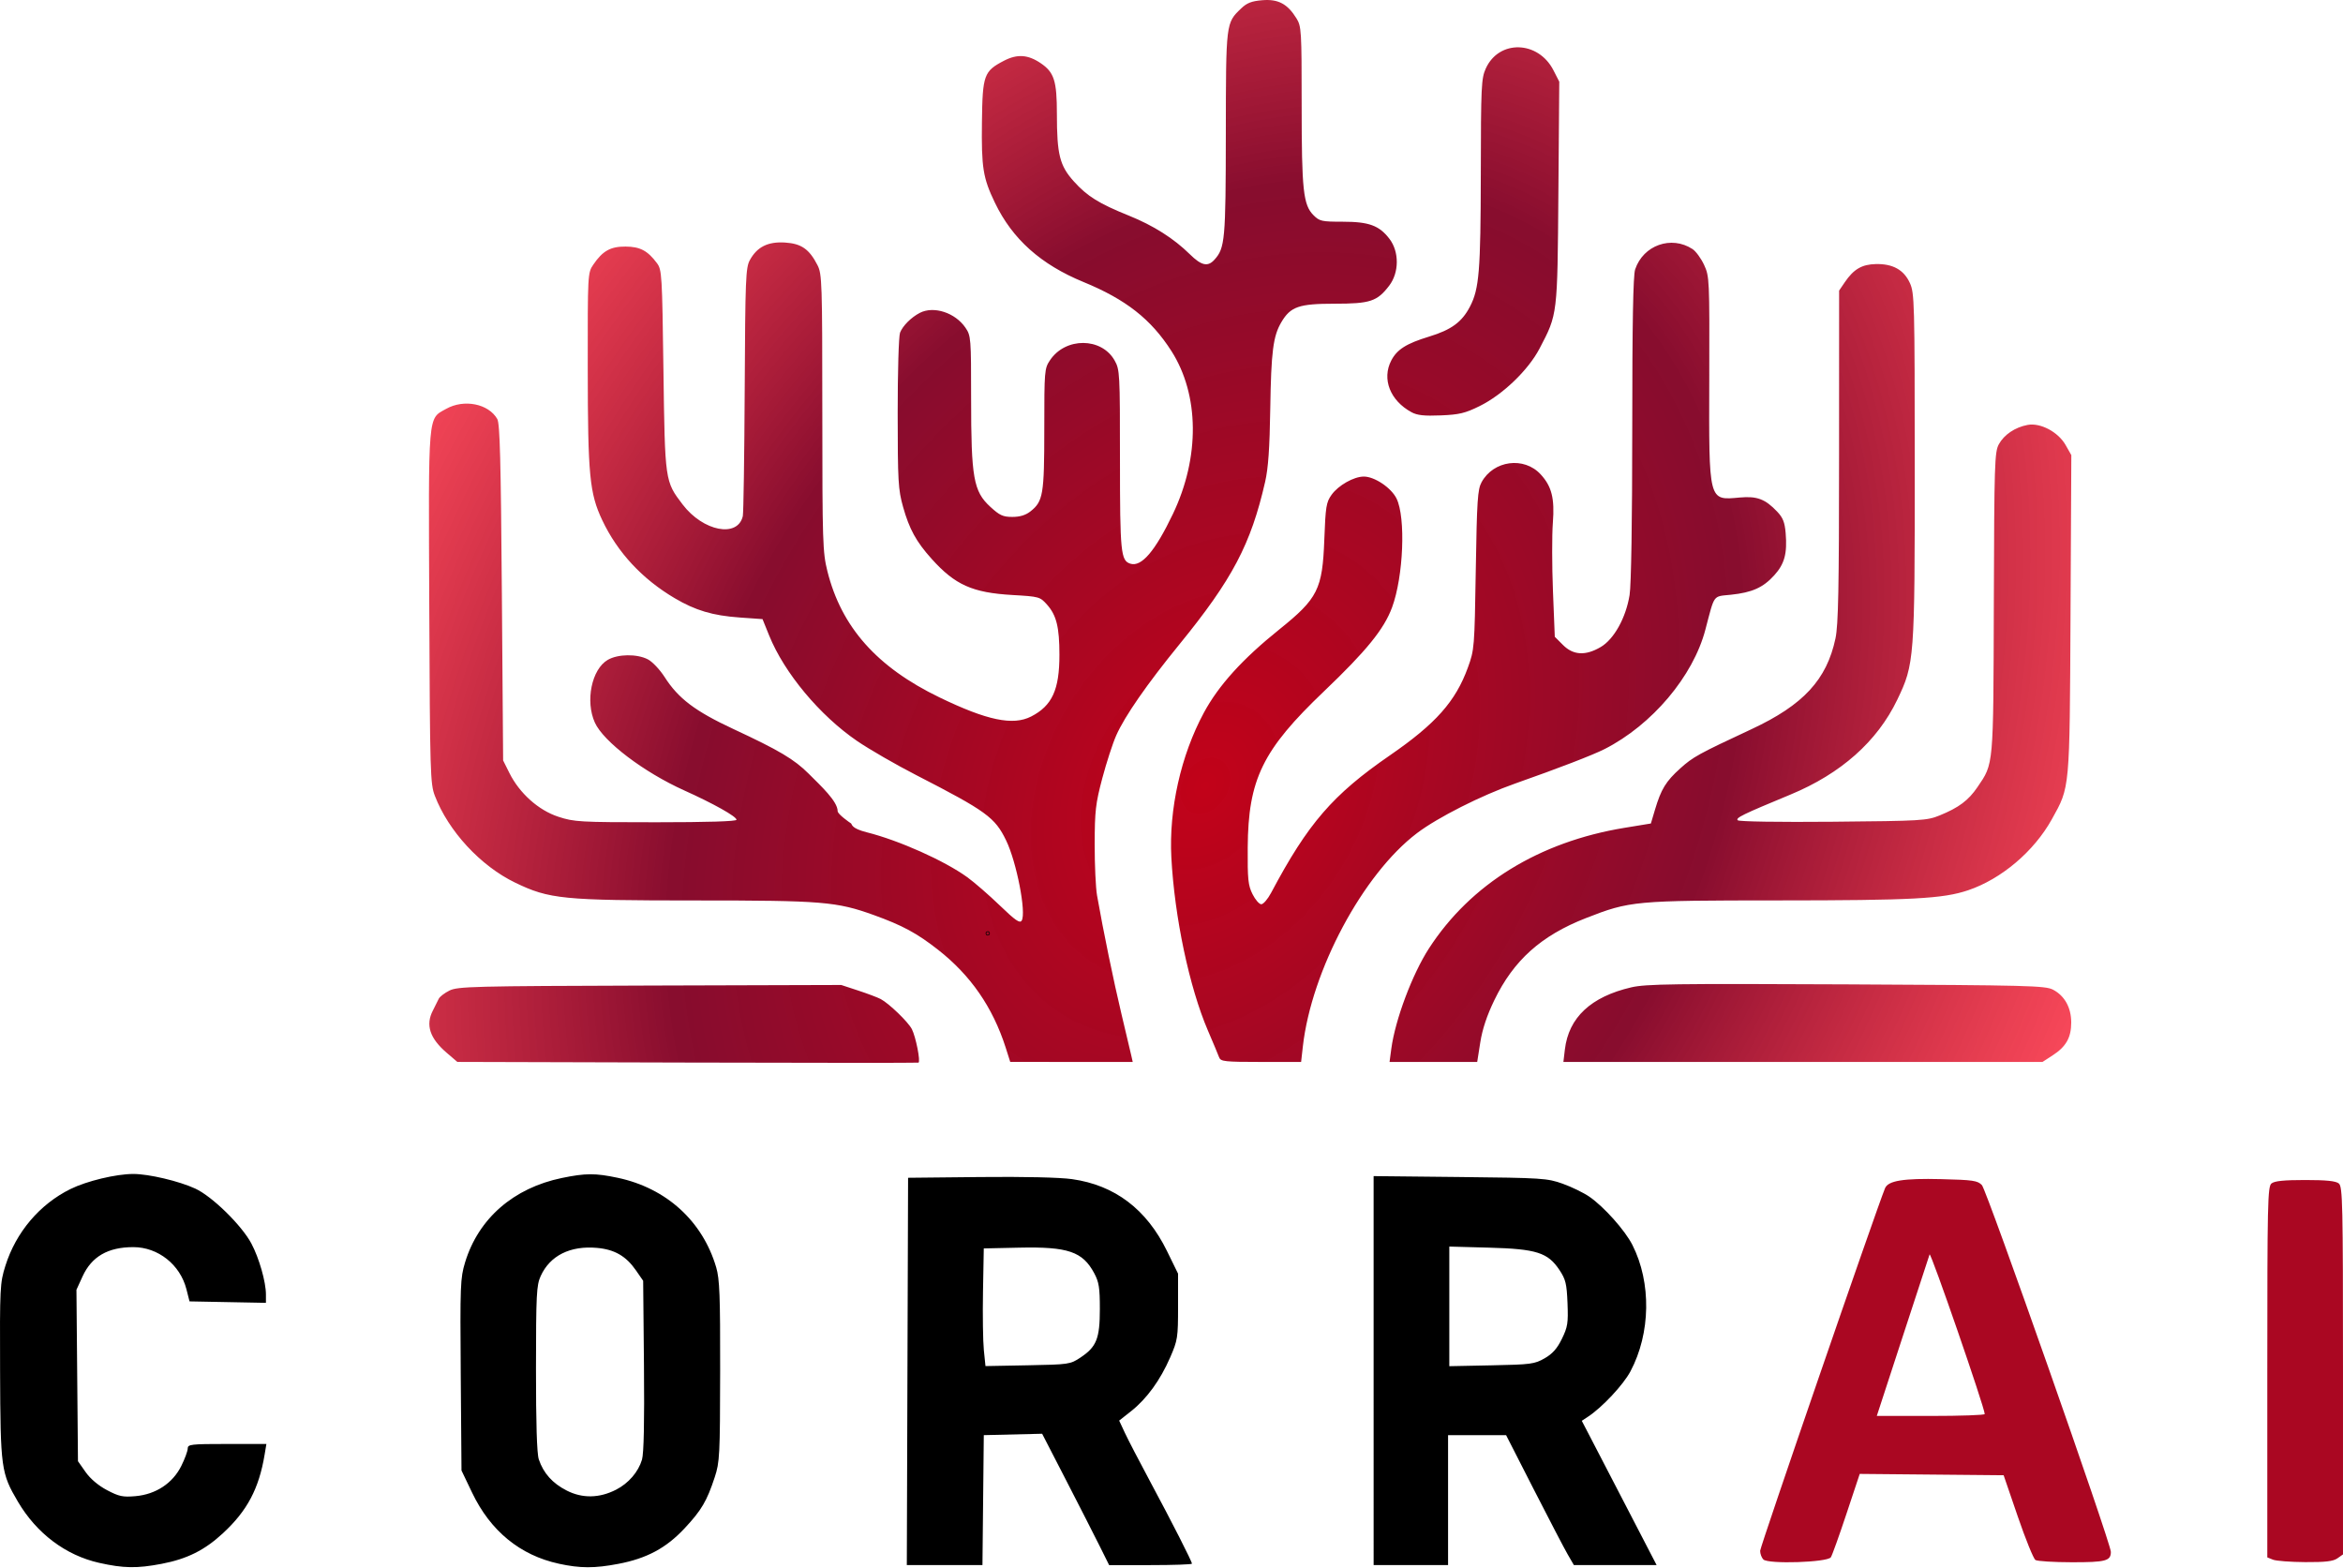
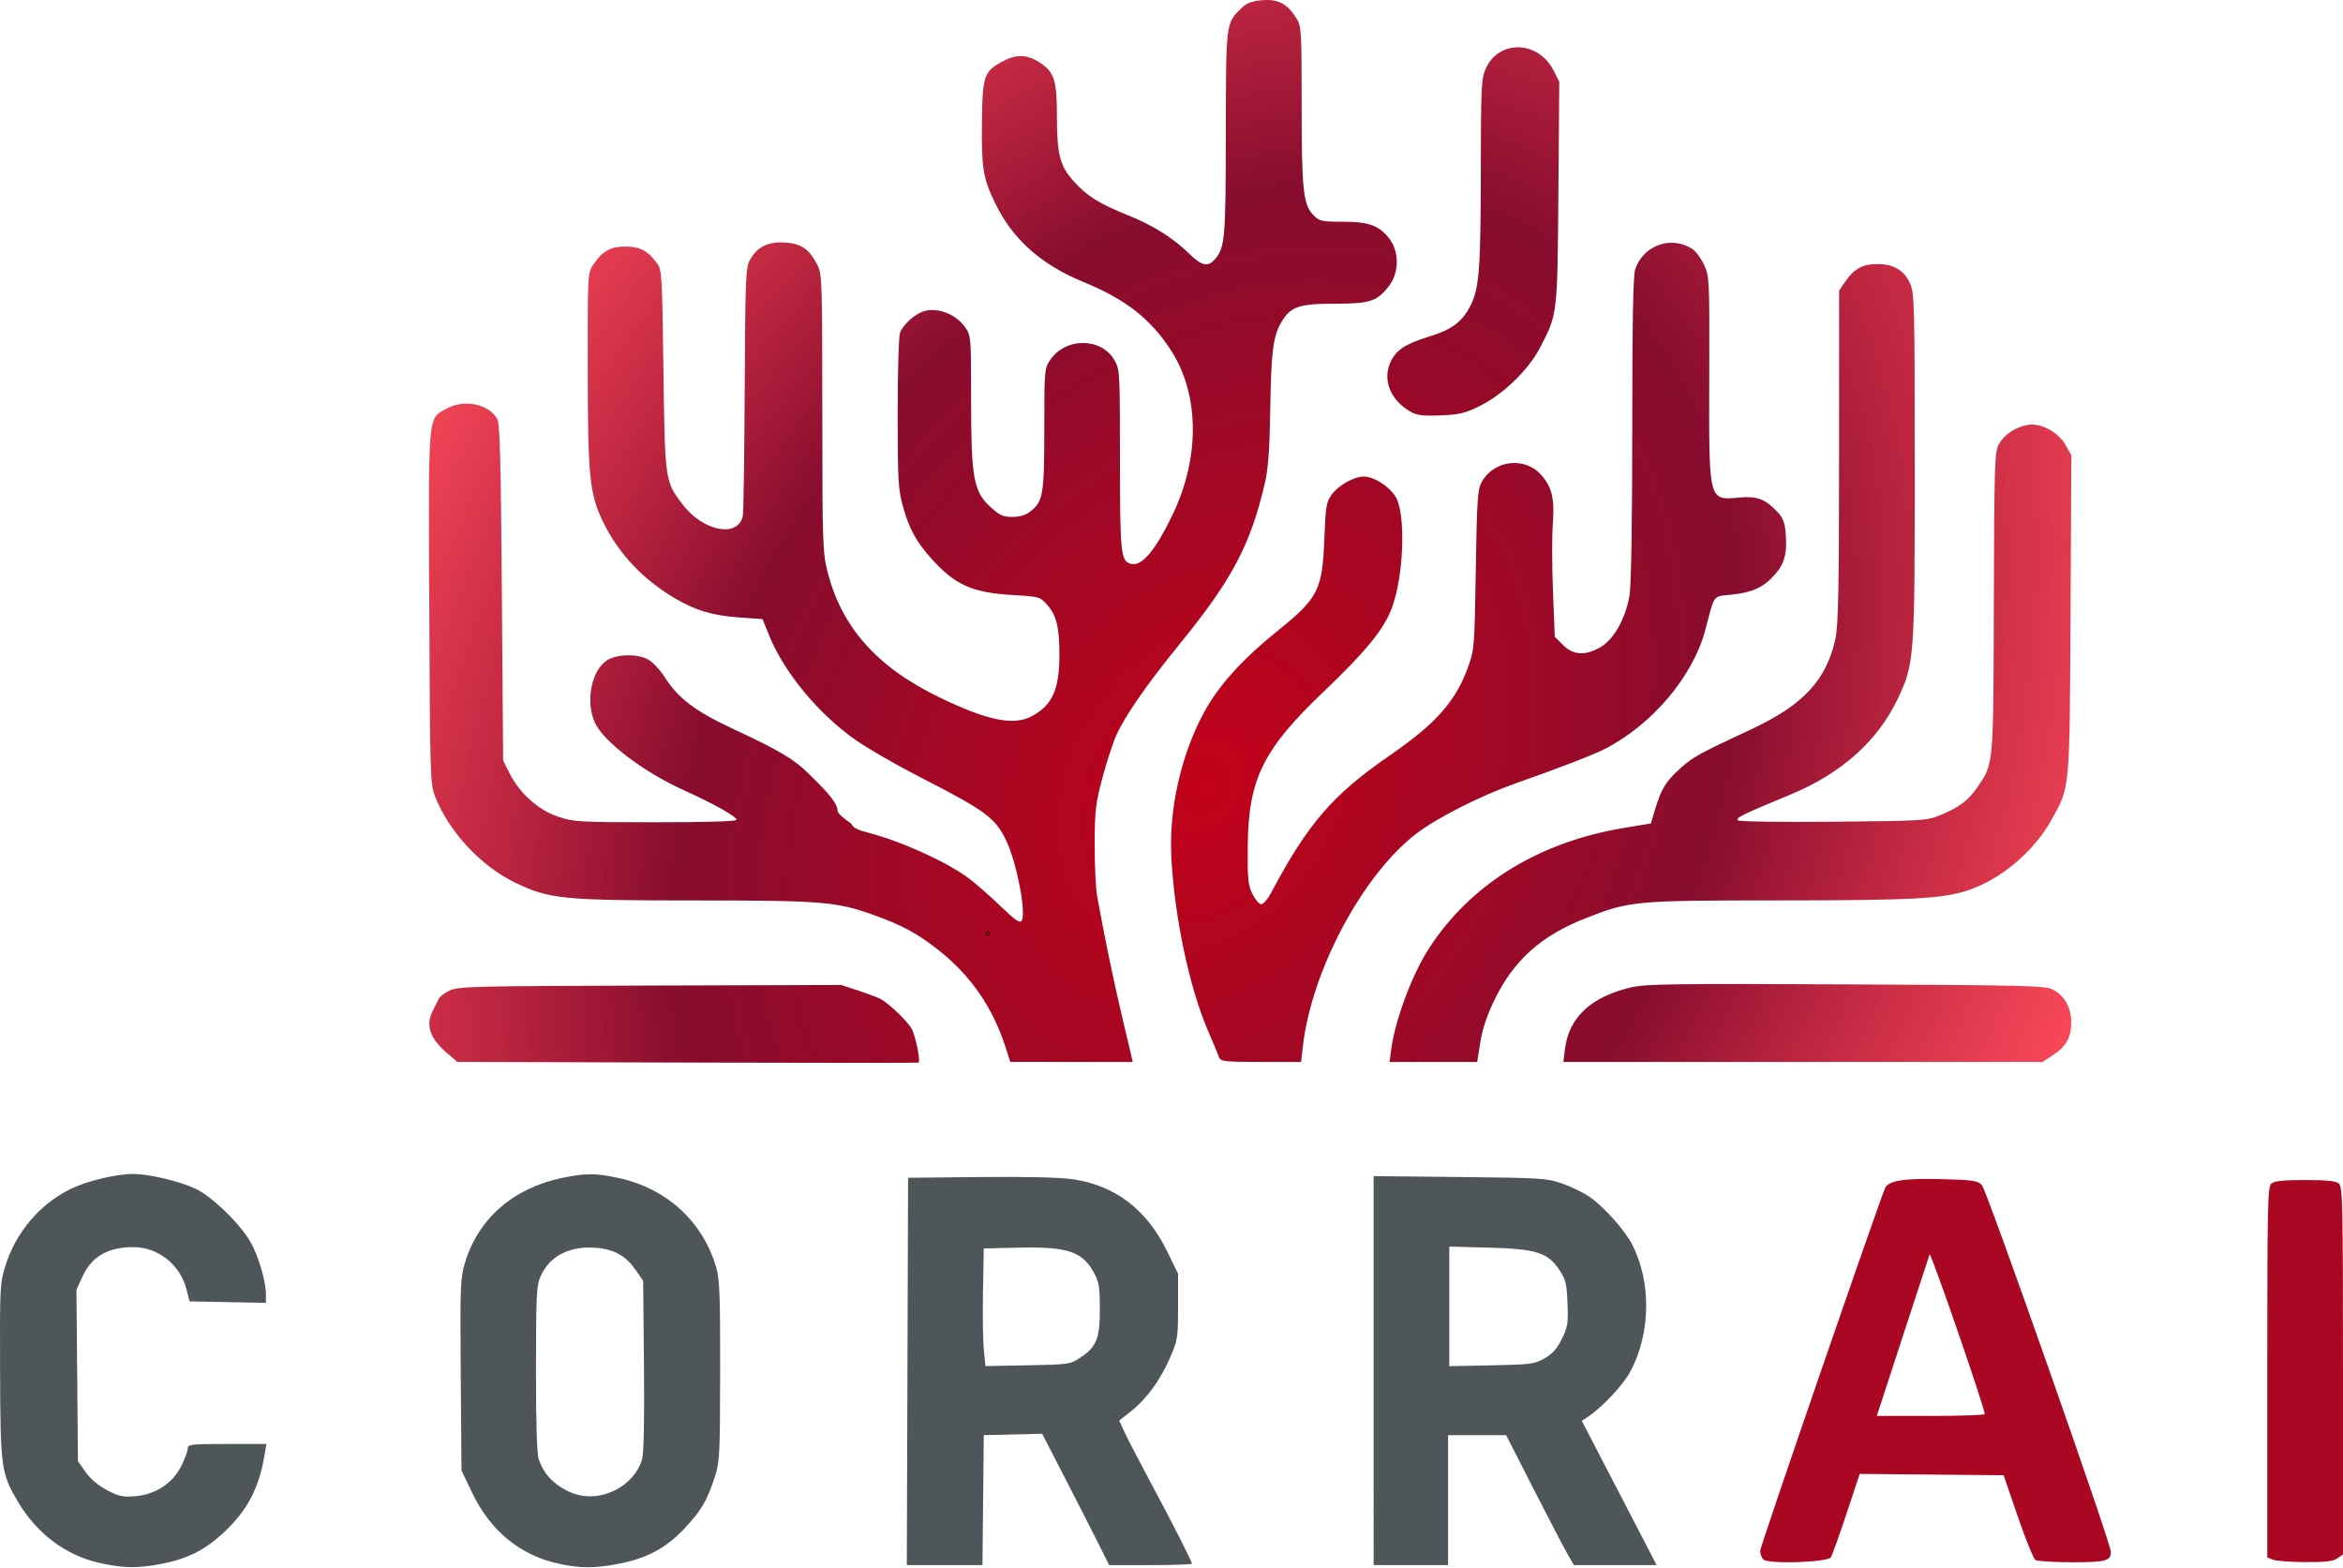
<svg xmlns="http://www.w3.org/2000/svg" xmlns:xlink="http://www.w3.org/1999/xlink" width="157.246mm" height="105.176mm" viewBox="0 0 157.246 105.176" version="1.1" id="svg1" xml:space="preserve">
  <defs id="defs1">
    <linearGradient id="linearGradient25">
      <stop style="stop-color:#c20219;stop-opacity:1;" offset="0" id="stop26" />
      <stop style="stop-color:#820225;stop-opacity:0.958;" offset="0.535" id="stop28" />
      <stop style="stop-color:#fa0219;stop-opacity:0.709;" offset="1" id="stop27" />
    </linearGradient>
    <linearGradient id="linearGradient15">
      <stop style="stop-color:#a90009;stop-opacity:0;" offset="0.205" id="stop18" />
      <stop style="stop-color:#9b0009;stop-opacity:1;" offset="0.599" id="stop19" />
    </linearGradient>
    <linearGradient id="linearGradient15-1">
      <stop style="stop-color:#690009;stop-opacity:0;" offset="0.077" id="stop17" />
      <stop style="stop-color:#7d0009;stop-opacity:0.408;" offset="0.282" id="stop20" />
      <stop style="stop-color:#9b0009;stop-opacity:1;" offset="0.58" id="stop16" />
    </linearGradient>
    <radialGradient xlink:href="#linearGradient25" id="radialGradient28" gradientUnits="userSpaceOnUse" gradientTransform="matrix(0.5321266,-0.8466648,0.6406207,0.4026284,-51.11683,184.3214)" cx="112.147" cy="153.386" fx="112.147" fy="153.386" r="80.468" />
  </defs>
  <g id="layer1" transform="translate(-25.93059,-98.39375)">
-     <g id="g31">
-       <path d="m 144.272,203.047 c -0.116,-0.118 -0.212,-0.379 -0.212,-0.579 0,-0.277 7.779,-22.862 8.381,-24.331 0.208,-0.508 1.233,-0.674 3.774,-0.611 2.132,0.053 2.435,0.097 2.726,0.398 0.323,0.335 8.656,24.03 8.656,24.615 0,0.609 -0.344,0.7 -2.616,0.698 -1.215,-0.001 -2.316,-0.07 -2.446,-0.152 -0.13,-0.082 -0.663,-1.395 -1.185,-2.918 l -0.949,-2.769 -4.829,-0.045 -4.829,-0.045 -0.888,2.67 c -0.488,1.468 -0.96,2.784 -1.049,2.924 -0.219,0.345 -4.211,0.475 -4.534,0.147 z m 14.859,-9.757 c 0,-0.416 -3.628,-10.918 -3.7,-10.71 -0.048,0.14 -0.865,2.635 -1.815,5.546 l -1.728,5.292 h 3.622 c 1.992,0 3.622,-0.057 3.622,-0.127 z m 19.346,9.774 -0.381,-0.153 v -12.431 c 0,-11.362 0.024,-12.451 0.28,-12.663 0.202,-0.168 0.831,-0.232 2.26,-0.232 1.429,0 2.058,0.065 2.26,0.232 0.256,0.212 0.28,1.302 0.28,12.563 v 12.331 l -0.376,0.264 c -0.286,0.2 -0.806,0.261 -2.159,0.253 -0.98,-0.006 -1.954,-0.08 -2.164,-0.164 z" style="fill:#aa0722;fill-opacity:1;fill-rule:evenodd" id="path1-1" />
-       <path d="m 32.582,203.276 c -2.241,-0.504 -4.193,-1.973 -5.445,-4.097 -1.135,-1.925 -1.176,-2.228 -1.201,-8.778 -0.021,-5.624 -0.007,-5.902 0.357,-7.061 0.708,-2.251 2.301,-4.13 4.362,-5.147 1.103,-0.544 3.062,-1.014 4.224,-1.014 1.041,0 3.069,0.479 4.158,0.982 1.135,0.524 3.113,2.461 3.765,3.687 0.518,0.973 0.976,2.578 0.976,3.416 v 0.564 l -2.564,-0.049 -2.564,-0.049 -0.206,-0.811 c -0.419,-1.653 -1.903,-2.83 -3.567,-2.83 -1.702,0 -2.795,0.631 -3.406,1.966 l -0.41,0.896 0.051,5.752 0.051,5.752 0.511,0.727 c 0.321,0.456 0.857,0.909 1.439,1.216 0.803,0.423 1.06,0.478 1.905,0.404 1.369,-0.119 2.499,-0.863 3.078,-2.024 0.238,-0.478 0.433,-1.006 0.433,-1.174 0,-0.281 0.209,-0.305 2.64,-0.305 h 2.64 l -0.12,0.72 c -0.38,2.28 -1.165,3.761 -2.79,5.266 -1.237,1.145 -2.409,1.73 -4.122,2.058 -1.654,0.316 -2.555,0.302 -4.195,-0.067 z m 30.85,0.057 c -2.595,-0.563 -4.587,-2.195 -5.816,-4.765 l -0.713,-1.49 -0.05,-6.421 c -0.047,-6.03 -0.029,-6.489 0.29,-7.542 0.894,-2.942 3.247,-4.995 6.495,-5.666 1.591,-0.329 2.25,-0.331 3.749,-0.013 3.263,0.691 5.695,2.903 6.61,6.011 0.231,0.784 0.273,1.884 0.265,6.967 -0.008,5.648 -0.031,6.104 -0.362,7.111 -0.528,1.607 -0.892,2.225 -2.03,3.441 -1.235,1.32 -2.533,2.016 -4.442,2.379 -1.601,0.305 -2.553,0.303 -3.997,-0.011 z m 3.842,-4.964 c 0.838,-0.427 1.499,-1.194 1.743,-2.019 0.123,-0.416 0.167,-2.541 0.132,-6.315 l -0.054,-5.688 -0.489,-0.706 c -0.659,-0.95 -1.433,-1.396 -2.605,-1.501 -1.802,-0.162 -3.159,0.516 -3.784,1.891 -0.281,0.619 -0.311,1.215 -0.315,6.205 -0.002,3.686 0.06,5.712 0.189,6.096 0.311,0.929 0.921,1.61 1.877,2.095 1.052,0.534 2.185,0.514 3.306,-0.058 z m 19.558,-7.938 0.043,-12.996 4.826,-0.05 c 2.955,-0.031 5.351,0.024 6.181,0.141 2.866,0.404 4.997,2.018 6.368,4.823 l 0.744,1.521 v 2.201 c 0,2.095 -0.026,2.26 -0.531,3.423 -0.663,1.525 -1.571,2.774 -2.616,3.6 l -0.806,0.637 0.386,0.827 c 0.212,0.455 0.979,1.931 1.704,3.282 1.456,2.713 2.795,5.344 2.795,5.492 0,0.053 -1.251,0.096 -2.779,0.096 h -2.779 l -0.653,-1.312 c -0.359,-0.722 -1.371,-2.705 -2.248,-4.408 l -1.595,-3.095 -1.958,0.047 -1.958,0.047 -0.045,4.36 -0.045,4.36 h -2.538 -2.538 z m 11.609,-0.931 c 1.082,-0.717 1.304,-1.272 1.304,-3.26 0,-1.427 -0.059,-1.804 -0.377,-2.399 -0.778,-1.454 -1.759,-1.789 -5.042,-1.717 l -2.371,0.052 -0.052,2.879 c -0.029,1.583 -0.003,3.36 0.057,3.948 l 0.109,1.069 2.835,-0.053 c 2.766,-0.052 2.852,-0.065 3.537,-0.518 z m 19.677,0.875 v -13.052 l 5.8,0.061 c 5.526,0.059 5.851,0.08 6.886,0.448 0.598,0.213 1.405,0.606 1.795,0.874 0.979,0.674 2.389,2.254 2.887,3.236 1.281,2.527 1.229,5.925 -0.13,8.482 -0.482,0.907 -1.889,2.412 -2.844,3.042 l -0.423,0.279 0.558,1.073 c 0.307,0.59 1.437,2.768 2.511,4.841 l 1.953,3.768 h -2.776 -2.776 l -0.412,-0.711 c -0.227,-0.391 -1.25,-2.353 -2.275,-4.36 l -1.863,-3.65 h -1.947 -1.947 v 4.36 4.36 l -2.498,-6e-5 -2.498,-7e-5 z m 11.476,-0.824 c 0.531,-0.304 0.84,-0.652 1.16,-1.307 0.389,-0.796 0.43,-1.055 0.377,-2.392 -0.052,-1.307 -0.121,-1.593 -0.537,-2.222 -0.779,-1.177 -1.541,-1.42 -4.729,-1.506 l -2.667,-0.073 v 4.014 4.014 l 2.836,-0.057 c 2.644,-0.053 2.885,-0.085 3.56,-0.471 z" style="fill:#000000;fill-opacity:1;fill-rule:evenodd" id="path1" />
-       <path d="m 72.046,169.702 -15.422,-0.043 -0.709,-0.607 c -1.142,-0.977 -1.436,-1.873 -0.933,-2.839 0.152,-0.293 0.328,-0.646 0.391,-0.786 0.063,-0.14 0.386,-0.389 0.717,-0.554 0.558,-0.278 1.537,-0.303 13.45,-0.339 l 12.848,-0.038 1.145,0.376 c 0.63,0.207 1.307,0.463 1.506,0.569 0.565,0.302 1.838,1.531 2.089,2.016 0.265,0.513 0.597,2.194 0.444,2.25 -0.058,0.021 -7.045,0.019 -15.527,-0.005 z m 21.375,-1.016 c -0.87,-2.705 -2.352,-4.846 -4.54,-6.558 -1.416,-1.108 -2.376,-1.627 -4.291,-2.319 -2.51,-0.907 -3.454,-0.985 -11.938,-0.985 -8.958,0 -9.854,-0.088 -12.148,-1.196 -2.323,-1.122 -4.481,-3.457 -5.39,-5.831 -0.306,-0.8 -0.327,-1.499 -0.374,-12.663 -0.055,-13.21 -0.107,-12.605 1.134,-13.302 1.197,-0.673 2.845,-0.345 3.431,0.683 0.175,0.307 0.24,2.785 0.307,11.651 l 0.085,11.261 0.423,0.847 c 0.681,1.361 1.948,2.494 3.28,2.931 1.067,0.35 1.43,0.371 6.545,0.371 3.466,0 5.415,-0.06 5.415,-0.168 0,-0.219 -1.543,-1.084 -3.519,-1.974 -2.704,-1.218 -5.408,-3.27 -5.986,-4.543 -0.656,-1.445 -0.216,-3.588 0.865,-4.214 0.683,-0.396 1.961,-0.412 2.691,-0.034 0.3,0.155 0.805,0.688 1.123,1.185 0.925,1.446 2.049,2.295 4.624,3.494 3.062,1.425 4.078,2.029 5.042,2.992 0.82,0.82 1.945,1.854 1.948,2.516 9.2e-4,0.205 0.812,0.77 0.895,0.821 0.085,0.052 -0.037,0.322 1.065,0.6 2.162,0.544 5.201,1.902 6.736,3.01 0.471,0.34 1.451,1.191 2.178,1.891 1.056,1.017 1.353,1.223 1.477,1.023 0.321,-0.515 -0.34,-3.925 -1.043,-5.377 -0.75,-1.549 -1.324,-1.966 -6.038,-4.388 -1.37,-0.704 -3.153,-1.733 -3.963,-2.287 -2.507,-1.714 -4.887,-4.569 -5.903,-7.079 l -0.446,-1.101 -1.538,-0.109 c -1.808,-0.129 -2.96,-0.471 -4.356,-1.295 -2.182,-1.288 -3.84,-3.073 -4.863,-5.236 -0.851,-1.801 -0.967,-3.004 -0.973,-10.141 -0.006,-6.417 -0.004,-6.455 0.375,-7.012 0.627,-0.922 1.157,-1.217 2.168,-1.209 0.968,0.007 1.476,0.275 2.097,1.107 0.335,0.448 0.353,0.739 0.44,7.186 0.101,7.466 0.1,7.458 1.289,9.017 1.377,1.806 3.697,2.254 4.038,0.78 0.047,-0.203 0.104,-4.027 0.127,-8.497 0.038,-7.457 0.067,-8.174 0.346,-8.686 0.484,-0.886 1.214,-1.25 2.36,-1.177 1.096,0.07 1.626,0.439 2.178,1.516 0.305,0.595 0.322,1.122 0.325,9.906 0.002,8.699 0.024,9.362 0.34,10.632 0.936,3.754 3.327,6.445 7.531,8.475 3.196,1.544 4.925,1.903 6.145,1.278 1.407,-0.722 1.899,-1.795 1.897,-4.144 -0.001,-1.855 -0.2,-2.656 -0.837,-3.368 -0.466,-0.522 -0.523,-0.538 -2.318,-0.641 -2.683,-0.155 -3.848,-0.676 -5.42,-2.424 -1.035,-1.151 -1.5,-1.997 -1.92,-3.494 -0.325,-1.158 -0.357,-1.709 -0.36,-6.268 -0.002,-2.789 0.068,-5.184 0.158,-5.419 0.177,-0.459 0.749,-1.031 1.33,-1.331 0.932,-0.48 2.372,-0.012 3.059,0.995 0.37,0.542 0.381,0.68 0.381,4.775 0,5.296 0.161,6.207 1.277,7.236 0.637,0.587 0.857,0.689 1.49,0.689 0.506,0 0.892,-0.117 1.21,-0.367 0.857,-0.674 0.934,-1.126 0.934,-5.529 0,-3.923 0.011,-4.062 0.384,-4.62 1.038,-1.554 3.46,-1.542 4.338,0.021 0.345,0.613 0.357,0.845 0.357,6.658 0,6.228 0.054,6.772 0.697,6.976 0.744,0.236 1.662,-0.836 2.857,-3.338 1.819,-3.807 1.778,-7.995 -0.105,-10.939 -1.363,-2.13 -3.054,-3.458 -5.886,-4.621 -2.875,-1.18 -4.78,-2.883 -5.954,-5.323 -0.804,-1.67 -0.912,-2.346 -0.872,-5.449 0.04,-3.133 0.131,-3.383 1.484,-4.086 0.887,-0.461 1.61,-0.411 2.466,0.172 0.899,0.612 1.08,1.183 1.08,3.411 0,2.71 0.189,3.463 1.134,4.513 0.902,1.003 1.684,1.49 3.703,2.304 1.64,0.661 3.01,1.53 4.082,2.587 0.779,0.768 1.207,0.864 1.654,0.369 0.709,-0.783 0.757,-1.314 0.765,-8.452 0.008,-7.477 0.002,-7.429 1.028,-8.411 0.386,-0.37 0.701,-0.493 1.42,-0.552 1.064,-0.088 1.69,0.244 2.29,1.214 0.335,0.542 0.351,0.803 0.351,5.831 0,5.71 0.106,6.695 0.797,7.385 0.402,0.402 0.549,0.435 1.953,0.435 1.769,0 2.458,0.253 3.145,1.154 0.66,0.865 0.652,2.257 -0.018,3.135 -0.809,1.06 -1.274,1.214 -3.674,1.214 -2.389,0 -2.949,0.195 -3.566,1.24 -0.552,0.935 -0.685,1.97 -0.744,5.8 -0.041,2.658 -0.135,4 -0.344,4.912 -0.959,4.196 -2.199,6.547 -5.753,10.908 -2.185,2.681 -3.671,4.822 -4.243,6.116 -0.236,0.534 -0.656,1.827 -0.934,2.875 -0.449,1.696 -0.505,2.179 -0.51,4.415 -0.003,1.381 0.068,2.931 0.158,3.443 0.424,2.409 1.107,5.726 1.639,7.959 0.322,1.35 0.624,2.627 0.671,2.836 l 0.085,0.381 -4.11,-0.001 -4.11,-0.001 z m 14.334,0.679 c -0.059,-0.163 -0.4,-0.977 -0.757,-1.809 -1.247,-2.903 -2.24,-7.599 -2.454,-11.611 -0.173,-3.238 0.638,-6.855 2.177,-9.712 0.992,-1.842 2.587,-3.604 5.066,-5.596 2.59,-2.081 2.898,-2.696 3.022,-6.027 0.083,-2.22 0.13,-2.508 0.487,-3.01 0.453,-0.635 1.495,-1.224 2.165,-1.224 0.721,0 1.843,0.754 2.196,1.476 0.626,1.281 0.464,5.231 -0.3,7.303 -0.537,1.458 -1.721,2.917 -4.57,5.634 -4.124,3.932 -5.087,5.903 -5.118,10.479 -0.015,2.138 0.027,2.543 0.322,3.133 0.186,0.373 0.451,0.677 0.589,0.677 0.138,0 0.433,-0.343 0.656,-0.762 2.481,-4.67 4.138,-6.587 7.984,-9.237 3.066,-2.112 4.398,-3.612 5.224,-5.882 0.436,-1.198 0.446,-1.328 0.531,-6.556 0.076,-4.679 0.124,-5.401 0.387,-5.883 0.803,-1.47 2.85,-1.743 3.968,-0.529 0.742,0.806 0.945,1.614 0.818,3.246 -0.064,0.823 -0.061,2.882 0.006,4.575 l 0.123,3.078 0.551,0.551 c 0.692,0.692 1.509,0.736 2.531,0.137 0.892,-0.523 1.69,-1.958 1.938,-3.487 0.11,-0.676 0.178,-4.959 0.179,-11.187 9e-4,-7.08 0.059,-10.264 0.194,-10.668 0.544,-1.627 2.43,-2.296 3.851,-1.365 0.224,0.147 0.573,0.624 0.776,1.061 0.36,0.776 0.367,0.948 0.348,7.627 -0.025,8.328 -0.064,8.176 2.048,7.985 1.156,-0.105 1.706,0.102 2.508,0.946 0.389,0.409 0.51,0.716 0.571,1.447 0.113,1.366 -0.075,2.063 -0.764,2.825 -0.746,0.826 -1.487,1.158 -2.912,1.307 -1.227,0.128 -1.075,-0.08 -1.713,2.346 -0.822,3.128 -3.579,6.393 -6.764,8.011 -0.785,0.399 -3.094,1.289 -5.995,2.31 -2.289,0.806 -5.204,2.279 -6.595,3.333 -3.621,2.744 -7.083,9.213 -7.66,14.317 l -0.117,1.037 h -2.693 c -2.411,0 -2.704,-0.031 -2.8,-0.296 z m 11.551,-0.593 c 0.262,-1.948 1.41,-5.006 2.527,-6.731 2.797,-4.32 7.39,-7.152 13.124,-8.092 l 1.769,-0.29 0.277,-0.931 c 0.41,-1.375 0.732,-1.902 1.696,-2.768 0.858,-0.772 1.214,-0.967 4.781,-2.631 3.476,-1.621 5.048,-3.32 5.635,-6.091 0.191,-0.901 0.239,-3.335 0.241,-12.234 l 0.003,-11.109 0.381,-0.56 c 0.597,-0.878 1.146,-1.199 2.084,-1.22 1.142,-0.025 1.883,0.388 2.286,1.275 0.306,0.673 0.322,1.278 0.325,12.247 0.004,13.017 -0.018,13.315 -1.177,15.724 -1.344,2.793 -3.779,4.955 -7.159,6.355 -3.223,1.335 -3.702,1.568 -3.543,1.727 0.089,0.089 2.785,0.13 6.4,0.098 5.956,-0.054 6.288,-0.074 7.153,-0.425 1.281,-0.521 1.931,-1.008 2.536,-1.899 1.094,-1.611 1.065,-1.291 1.098,-12.374 0.028,-9.346 0.052,-10.116 0.335,-10.633 0.352,-0.645 1.091,-1.143 1.932,-1.3 0.857,-0.161 2.052,0.472 2.55,1.35 l 0.384,0.677 -0.054,10.668 c -0.06,11.891 -0.031,11.569 -1.259,13.779 -1.195,2.15 -3.386,4.005 -5.618,4.757 -1.686,0.568 -3.731,0.677 -12.744,0.68 -9.655,0.003 -9.944,0.03 -12.908,1.189 -2.999,1.173 -4.846,2.828 -6.14,5.503 -0.5,1.034 -0.804,1.946 -0.944,2.836 l -0.207,1.312 h -2.941 -2.941 z m 11.648,0.054 c 0.254,-2.145 1.749,-3.543 4.46,-4.172 0.98,-0.227 2.879,-0.253 14.437,-0.199 12.229,0.058 13.354,0.087 13.866,0.357 0.779,0.41 1.219,1.203 1.22,2.199 7.8e-4,1.011 -0.343,1.622 -1.242,2.205 l -0.688,0.446 H 146.931 130.855 Z m -10.296,-42.771 c -1.431,-0.776 -1.999,-2.224 -1.358,-3.462 0.387,-0.748 1.012,-1.143 2.548,-1.612 1.489,-0.454 2.198,-0.975 2.737,-2.011 0.619,-1.188 0.717,-2.387 0.727,-8.914 0.009,-5.888 0.033,-6.402 0.335,-7.066 0.885,-1.951 3.52,-1.878 4.543,0.125 l 0.388,0.761 -0.059,7.451 c -0.065,8.264 -0.049,8.133 -1.263,10.455 -0.762,1.457 -2.477,3.103 -4.031,3.868 -0.966,0.476 -1.36,0.57 -2.599,0.621 -1.116,0.046 -1.581,-0.004 -1.968,-0.215 z" style="fill:url(#radialGradient28);fill-opacity:1;fill-rule:evenodd" id="path1-3" />
-       <circle id="path31" style="fill:#a70622;fill-opacity:1;stroke:#000000;stroke-width:0.265" cx="92.221" cy="161.033" r="0.013" />
-     </g>
+     <path d="m 144.272,203.047 c -0.116,-0.118 -0.212,-0.379 -0.212,-0.579 0,-0.277 7.779,-22.862 8.381,-24.331 0.208,-0.508 1.233,-0.674 3.774,-0.611 2.132,0.053 2.435,0.097 2.726,0.398 0.323,0.335 8.656,24.03 8.656,24.615 0,0.609 -0.344,0.7 -2.616,0.698 -1.215,-0.001 -2.316,-0.07 -2.446,-0.152 -0.13,-0.082 -0.663,-1.395 -1.185,-2.918 l -0.949,-2.769 -4.829,-0.045 -4.829,-0.045 -0.888,2.67 c -0.488,1.468 -0.96,2.784 -1.049,2.924 -0.219,0.345 -4.211,0.475 -4.534,0.147 z m 14.859,-9.757 c 0,-0.416 -3.628,-10.918 -3.7,-10.71 -0.048,0.14 -0.865,2.635 -1.815,5.546 l -1.728,5.292 h 3.622 c 1.992,0 3.622,-0.057 3.622,-0.127 z m 19.346,9.774 -0.381,-0.153 v -12.431 c 0,-11.362 0.024,-12.451 0.28,-12.663 0.202,-0.168 0.831,-0.232 2.26,-0.232 1.429,0 2.058,0.065 2.26,0.232 0.256,0.212 0.28,1.302 0.28,12.563 v 12.331 l -0.376,0.264 c -0.286,0.2 -0.806,0.261 -2.159,0.253 -0.98,-0.006 -1.954,-0.08 -2.164,-0.164 z" style="fill:#aa0722;fill-opacity:1;fill-rule:evenodd" id="path1-1" />
+     <path d="m 32.582,203.276 c -2.241,-0.504 -4.193,-1.973 -5.445,-4.097 -1.135,-1.925 -1.176,-2.228 -1.201,-8.778 -0.021,-5.624 -0.007,-5.902 0.357,-7.061 0.708,-2.251 2.301,-4.13 4.362,-5.147 1.103,-0.544 3.062,-1.014 4.224,-1.014 1.041,0 3.069,0.479 4.158,0.982 1.135,0.524 3.113,2.461 3.765,3.687 0.518,0.973 0.976,2.578 0.976,3.416 v 0.564 l -2.564,-0.049 -2.564,-0.049 -0.206,-0.811 c -0.419,-1.653 -1.903,-2.83 -3.567,-2.83 -1.702,0 -2.795,0.631 -3.406,1.966 l -0.41,0.896 0.051,5.752 0.051,5.752 0.511,0.727 c 0.321,0.456 0.857,0.909 1.439,1.216 0.803,0.423 1.06,0.478 1.905,0.404 1.369,-0.119 2.499,-0.863 3.078,-2.024 0.238,-0.478 0.433,-1.006 0.433,-1.174 0,-0.281 0.209,-0.305 2.64,-0.305 h 2.64 l -0.12,0.72 c -0.38,2.28 -1.165,3.761 -2.79,5.266 -1.237,1.145 -2.409,1.73 -4.122,2.058 -1.654,0.316 -2.555,0.302 -4.195,-0.067 z m 30.85,0.057 c -2.595,-0.563 -4.587,-2.195 -5.816,-4.765 l -0.713,-1.49 -0.05,-6.421 c -0.047,-6.03 -0.029,-6.489 0.29,-7.542 0.894,-2.942 3.247,-4.995 6.495,-5.666 1.591,-0.329 2.25,-0.331 3.749,-0.013 3.263,0.691 5.695,2.903 6.61,6.011 0.231,0.784 0.273,1.884 0.265,6.967 -0.008,5.648 -0.031,6.104 -0.362,7.111 -0.528,1.607 -0.892,2.225 -2.03,3.441 -1.235,1.32 -2.533,2.016 -4.442,2.379 -1.601,0.305 -2.553,0.303 -3.997,-0.011 z m 3.842,-4.964 c 0.838,-0.427 1.499,-1.194 1.743,-2.019 0.123,-0.416 0.167,-2.541 0.132,-6.315 l -0.054,-5.688 -0.489,-0.706 c -0.659,-0.95 -1.433,-1.396 -2.605,-1.501 -1.802,-0.162 -3.159,0.516 -3.784,1.891 -0.281,0.619 -0.311,1.215 -0.315,6.205 -0.002,3.686 0.06,5.712 0.189,6.096 0.311,0.929 0.921,1.61 1.877,2.095 1.052,0.534 2.185,0.514 3.306,-0.058 z m 19.558,-7.938 0.043,-12.996 4.826,-0.05 c 2.955,-0.031 5.351,0.024 6.181,0.141 2.866,0.404 4.997,2.018 6.368,4.823 l 0.744,1.521 v 2.201 c 0,2.095 -0.026,2.26 -0.531,3.423 -0.663,1.525 -1.571,2.774 -2.616,3.6 l -0.806,0.637 0.386,0.827 c 0.212,0.455 0.979,1.931 1.704,3.282 1.456,2.713 2.795,5.344 2.795,5.492 0,0.053 -1.251,0.096 -2.779,0.096 h -2.779 l -0.653,-1.312 c -0.359,-0.722 -1.371,-2.705 -2.248,-4.408 l -1.595,-3.095 -1.958,0.047 -1.958,0.047 -0.045,4.36 -0.045,4.36 h -2.538 -2.538 z m 11.609,-0.931 c 1.082,-0.717 1.304,-1.272 1.304,-3.26 0,-1.427 -0.059,-1.804 -0.377,-2.399 -0.778,-1.454 -1.759,-1.789 -5.042,-1.717 l -2.371,0.052 -0.052,2.879 c -0.029,1.583 -0.003,3.36 0.057,3.948 l 0.109,1.069 2.835,-0.053 c 2.766,-0.052 2.852,-0.065 3.537,-0.518 z m 19.677,0.875 v -13.052 l 5.8,0.061 c 5.526,0.059 5.851,0.08 6.886,0.448 0.598,0.213 1.405,0.606 1.795,0.874 0.979,0.674 2.389,2.254 2.887,3.236 1.281,2.527 1.229,5.925 -0.13,8.482 -0.482,0.907 -1.889,2.412 -2.844,3.042 l -0.423,0.279 0.558,1.073 c 0.307,0.59 1.437,2.768 2.511,4.841 l 1.953,3.768 h -2.776 -2.776 l -0.412,-0.711 c -0.227,-0.391 -1.25,-2.353 -2.275,-4.36 l -1.863,-3.65 h -1.947 -1.947 v 4.36 4.36 l -2.498,-6e-5 -2.498,-7e-5 z m 11.476,-0.824 c 0.531,-0.304 0.84,-0.652 1.16,-1.307 0.389,-0.796 0.43,-1.055 0.377,-2.392 -0.052,-1.307 -0.121,-1.593 -0.537,-2.222 -0.779,-1.177 -1.541,-1.42 -4.729,-1.506 l -2.667,-0.073 v 4.014 4.014 l 2.836,-0.057 c 2.644,-0.053 2.885,-0.085 3.56,-0.471 z" style="fill:#4e5659;fill-opacity:1;fill-rule:evenodd" id="path1" />
+     <path d="m 72.046,169.702 -15.422,-0.043 -0.709,-0.607 c -1.142,-0.977 -1.436,-1.873 -0.933,-2.839 0.152,-0.293 0.328,-0.646 0.391,-0.786 0.063,-0.14 0.386,-0.389 0.717,-0.554 0.558,-0.278 1.537,-0.303 13.45,-0.339 l 12.848,-0.038 1.145,0.376 c 0.63,0.207 1.307,0.463 1.506,0.569 0.565,0.302 1.838,1.531 2.089,2.016 0.265,0.513 0.597,2.194 0.444,2.25 -0.058,0.021 -7.045,0.019 -15.527,-0.005 z m 21.375,-1.016 c -0.87,-2.705 -2.352,-4.846 -4.54,-6.558 -1.416,-1.108 -2.376,-1.627 -4.291,-2.319 -2.51,-0.907 -3.454,-0.985 -11.938,-0.985 -8.958,0 -9.854,-0.088 -12.148,-1.196 -2.323,-1.122 -4.481,-3.457 -5.39,-5.831 -0.306,-0.8 -0.327,-1.499 -0.374,-12.663 -0.055,-13.21 -0.107,-12.605 1.134,-13.302 1.197,-0.673 2.845,-0.345 3.431,0.683 0.175,0.307 0.24,2.785 0.307,11.651 l 0.085,11.261 0.423,0.847 c 0.681,1.361 1.948,2.494 3.28,2.931 1.067,0.35 1.43,0.371 6.545,0.371 3.466,0 5.415,-0.06 5.415,-0.168 0,-0.219 -1.543,-1.084 -3.519,-1.974 -2.704,-1.218 -5.408,-3.27 -5.986,-4.543 -0.656,-1.445 -0.216,-3.588 0.865,-4.214 0.683,-0.396 1.961,-0.412 2.691,-0.034 0.3,0.155 0.805,0.688 1.123,1.185 0.925,1.446 2.049,2.295 4.624,3.494 3.062,1.425 4.078,2.029 5.042,2.992 0.82,0.82 1.945,1.854 1.948,2.516 9.2e-4,0.205 0.812,0.77 0.895,0.821 0.085,0.052 -0.037,0.322 1.065,0.6 2.162,0.544 5.201,1.902 6.736,3.01 0.471,0.34 1.451,1.191 2.178,1.891 1.056,1.017 1.353,1.223 1.477,1.023 0.321,-0.515 -0.34,-3.925 -1.043,-5.377 -0.75,-1.549 -1.324,-1.966 -6.038,-4.388 -1.37,-0.704 -3.153,-1.733 -3.963,-2.287 -2.507,-1.714 -4.887,-4.569 -5.903,-7.079 l -0.446,-1.101 -1.538,-0.109 c -1.808,-0.129 -2.96,-0.471 -4.356,-1.295 -2.182,-1.288 -3.84,-3.073 -4.863,-5.236 -0.851,-1.801 -0.967,-3.004 -0.973,-10.141 -0.006,-6.417 -0.004,-6.455 0.375,-7.012 0.627,-0.922 1.157,-1.217 2.168,-1.209 0.968,0.007 1.476,0.275 2.097,1.107 0.335,0.448 0.353,0.739 0.44,7.186 0.101,7.466 0.1,7.458 1.289,9.017 1.377,1.806 3.697,2.254 4.038,0.78 0.047,-0.203 0.104,-4.027 0.127,-8.497 0.038,-7.457 0.067,-8.174 0.346,-8.686 0.484,-0.886 1.214,-1.25 2.36,-1.177 1.096,0.07 1.626,0.439 2.178,1.516 0.305,0.595 0.322,1.122 0.325,9.906 0.002,8.699 0.024,9.362 0.34,10.632 0.936,3.754 3.327,6.445 7.531,8.475 3.196,1.544 4.925,1.903 6.145,1.278 1.407,-0.722 1.899,-1.795 1.897,-4.144 -0.001,-1.855 -0.2,-2.656 -0.837,-3.368 -0.466,-0.522 -0.523,-0.538 -2.318,-0.641 -2.683,-0.155 -3.848,-0.676 -5.42,-2.424 -1.035,-1.151 -1.5,-1.997 -1.92,-3.494 -0.325,-1.158 -0.357,-1.709 -0.36,-6.268 -0.002,-2.789 0.068,-5.184 0.158,-5.419 0.177,-0.459 0.749,-1.031 1.33,-1.331 0.932,-0.48 2.372,-0.012 3.059,0.995 0.37,0.542 0.381,0.68 0.381,4.775 0,5.296 0.161,6.207 1.277,7.236 0.637,0.587 0.857,0.689 1.49,0.689 0.506,0 0.892,-0.117 1.21,-0.367 0.857,-0.674 0.934,-1.126 0.934,-5.529 0,-3.923 0.011,-4.062 0.384,-4.62 1.038,-1.554 3.46,-1.542 4.338,0.021 0.345,0.613 0.357,0.845 0.357,6.658 0,6.228 0.054,6.772 0.697,6.976 0.744,0.236 1.662,-0.836 2.857,-3.338 1.819,-3.807 1.778,-7.995 -0.105,-10.939 -1.363,-2.13 -3.054,-3.458 -5.886,-4.621 -2.875,-1.18 -4.78,-2.883 -5.954,-5.323 -0.804,-1.67 -0.912,-2.346 -0.872,-5.449 0.04,-3.133 0.131,-3.383 1.484,-4.086 0.887,-0.461 1.61,-0.411 2.466,0.172 0.899,0.612 1.08,1.183 1.08,3.411 0,2.71 0.189,3.463 1.134,4.513 0.902,1.003 1.684,1.49 3.703,2.304 1.64,0.661 3.01,1.53 4.082,2.587 0.779,0.768 1.207,0.864 1.654,0.369 0.709,-0.783 0.757,-1.314 0.765,-8.452 0.008,-7.477 0.002,-7.429 1.028,-8.411 0.386,-0.37 0.701,-0.493 1.42,-0.552 1.064,-0.088 1.69,0.244 2.29,1.214 0.335,0.542 0.351,0.803 0.351,5.831 0,5.71 0.106,6.695 0.797,7.385 0.402,0.402 0.549,0.435 1.953,0.435 1.769,0 2.458,0.253 3.145,1.154 0.66,0.865 0.652,2.257 -0.018,3.135 -0.809,1.06 -1.274,1.214 -3.674,1.214 -2.389,0 -2.949,0.195 -3.566,1.24 -0.552,0.935 -0.685,1.97 -0.744,5.8 -0.041,2.658 -0.135,4 -0.344,4.912 -0.959,4.196 -2.199,6.547 -5.753,10.908 -2.185,2.681 -3.671,4.822 -4.243,6.116 -0.236,0.534 -0.656,1.827 -0.934,2.875 -0.449,1.696 -0.505,2.179 -0.51,4.415 -0.003,1.381 0.068,2.931 0.158,3.443 0.424,2.409 1.107,5.726 1.639,7.959 0.322,1.35 0.624,2.627 0.671,2.836 l 0.085,0.381 -4.11,-0.001 -4.11,-0.001 z m 14.334,0.679 c -0.059,-0.163 -0.4,-0.977 -0.757,-1.809 -1.247,-2.903 -2.24,-7.599 -2.454,-11.611 -0.173,-3.238 0.638,-6.855 2.177,-9.712 0.992,-1.842 2.587,-3.604 5.066,-5.596 2.59,-2.081 2.898,-2.696 3.022,-6.027 0.083,-2.22 0.13,-2.508 0.487,-3.01 0.453,-0.635 1.495,-1.224 2.165,-1.224 0.721,0 1.843,0.754 2.196,1.476 0.626,1.281 0.464,5.231 -0.3,7.303 -0.537,1.458 -1.721,2.917 -4.57,5.634 -4.124,3.932 -5.087,5.903 -5.118,10.479 -0.015,2.138 0.027,2.543 0.322,3.133 0.186,0.373 0.451,0.677 0.589,0.677 0.138,0 0.433,-0.343 0.656,-0.762 2.481,-4.67 4.138,-6.587 7.984,-9.237 3.066,-2.112 4.398,-3.612 5.224,-5.882 0.436,-1.198 0.446,-1.328 0.531,-6.556 0.076,-4.679 0.124,-5.401 0.387,-5.883 0.803,-1.47 2.85,-1.743 3.968,-0.529 0.742,0.806 0.945,1.614 0.818,3.246 -0.064,0.823 -0.061,2.882 0.006,4.575 l 0.123,3.078 0.551,0.551 c 0.692,0.692 1.509,0.736 2.531,0.137 0.892,-0.523 1.69,-1.958 1.938,-3.487 0.11,-0.676 0.178,-4.959 0.179,-11.187 9e-4,-7.08 0.059,-10.264 0.194,-10.668 0.544,-1.627 2.43,-2.296 3.851,-1.365 0.224,0.147 0.573,0.624 0.776,1.061 0.36,0.776 0.367,0.948 0.348,7.627 -0.025,8.328 -0.064,8.176 2.048,7.985 1.156,-0.105 1.706,0.102 2.508,0.946 0.389,0.409 0.51,0.716 0.571,1.447 0.113,1.366 -0.075,2.063 -0.764,2.825 -0.746,0.826 -1.487,1.158 -2.912,1.307 -1.227,0.128 -1.075,-0.08 -1.713,2.346 -0.822,3.128 -3.579,6.393 -6.764,8.011 -0.785,0.399 -3.094,1.289 -5.995,2.31 -2.289,0.806 -5.204,2.279 -6.595,3.333 -3.621,2.744 -7.083,9.213 -7.66,14.317 l -0.117,1.037 h -2.693 c -2.411,0 -2.704,-0.031 -2.8,-0.296 z m 11.551,-0.593 c 0.262,-1.948 1.41,-5.006 2.527,-6.731 2.797,-4.32 7.39,-7.152 13.124,-8.092 l 1.769,-0.29 0.277,-0.931 c 0.41,-1.375 0.732,-1.902 1.696,-2.768 0.858,-0.772 1.214,-0.967 4.781,-2.631 3.476,-1.621 5.048,-3.32 5.635,-6.091 0.191,-0.901 0.239,-3.335 0.241,-12.234 l 0.003,-11.109 0.381,-0.56 c 0.597,-0.878 1.146,-1.199 2.084,-1.22 1.142,-0.025 1.883,0.388 2.286,1.275 0.306,0.673 0.322,1.278 0.325,12.247 0.004,13.017 -0.018,13.315 -1.177,15.724 -1.344,2.793 -3.779,4.955 -7.159,6.355 -3.223,1.335 -3.702,1.568 -3.543,1.727 0.089,0.089 2.785,0.13 6.4,0.098 5.956,-0.054 6.288,-0.074 7.153,-0.425 1.281,-0.521 1.931,-1.008 2.536,-1.899 1.094,-1.611 1.065,-1.291 1.098,-12.374 0.028,-9.346 0.052,-10.116 0.335,-10.633 0.352,-0.645 1.091,-1.143 1.932,-1.3 0.857,-0.161 2.052,0.472 2.55,1.35 l 0.384,0.677 -0.054,10.668 c -0.06,11.891 -0.031,11.569 -1.259,13.779 -1.195,2.15 -3.386,4.005 -5.618,4.757 -1.686,0.568 -3.731,0.677 -12.744,0.68 -9.655,0.003 -9.944,0.03 -12.908,1.189 -2.999,1.173 -4.846,2.828 -6.14,5.503 -0.5,1.034 -0.804,1.946 -0.944,2.836 l -0.207,1.312 h -2.941 -2.941 z m 11.648,0.054 c 0.254,-2.145 1.749,-3.543 4.46,-4.172 0.98,-0.227 2.879,-0.253 14.437,-0.199 12.229,0.058 13.354,0.087 13.866,0.357 0.779,0.41 1.219,1.203 1.22,2.199 7.8e-4,1.011 -0.343,1.622 -1.242,2.205 l -0.688,0.446 H 146.931 130.855 Z m -10.296,-42.771 c -1.431,-0.776 -1.999,-2.224 -1.358,-3.462 0.387,-0.748 1.012,-1.143 2.548,-1.612 1.489,-0.454 2.198,-0.975 2.737,-2.011 0.619,-1.188 0.717,-2.387 0.727,-8.914 0.009,-5.888 0.033,-6.402 0.335,-7.066 0.885,-1.951 3.52,-1.878 4.543,0.125 l 0.388,0.761 -0.059,7.451 c -0.065,8.264 -0.049,8.133 -1.263,10.455 -0.762,1.457 -2.477,3.103 -4.031,3.868 -0.966,0.476 -1.36,0.57 -2.599,0.621 -1.116,0.046 -1.581,-0.004 -1.968,-0.215 z" style="fill:url(#radialGradient28);fill-opacity:1;fill-rule:evenodd" id="path1-3" />
+     <circle id="path31" style="fill:#4e5659;fill-opacity:1;stroke:#000000;stroke-width:0.265" cx="92.221" cy="161.033" r="0.013" />
  </g>
</svg>
